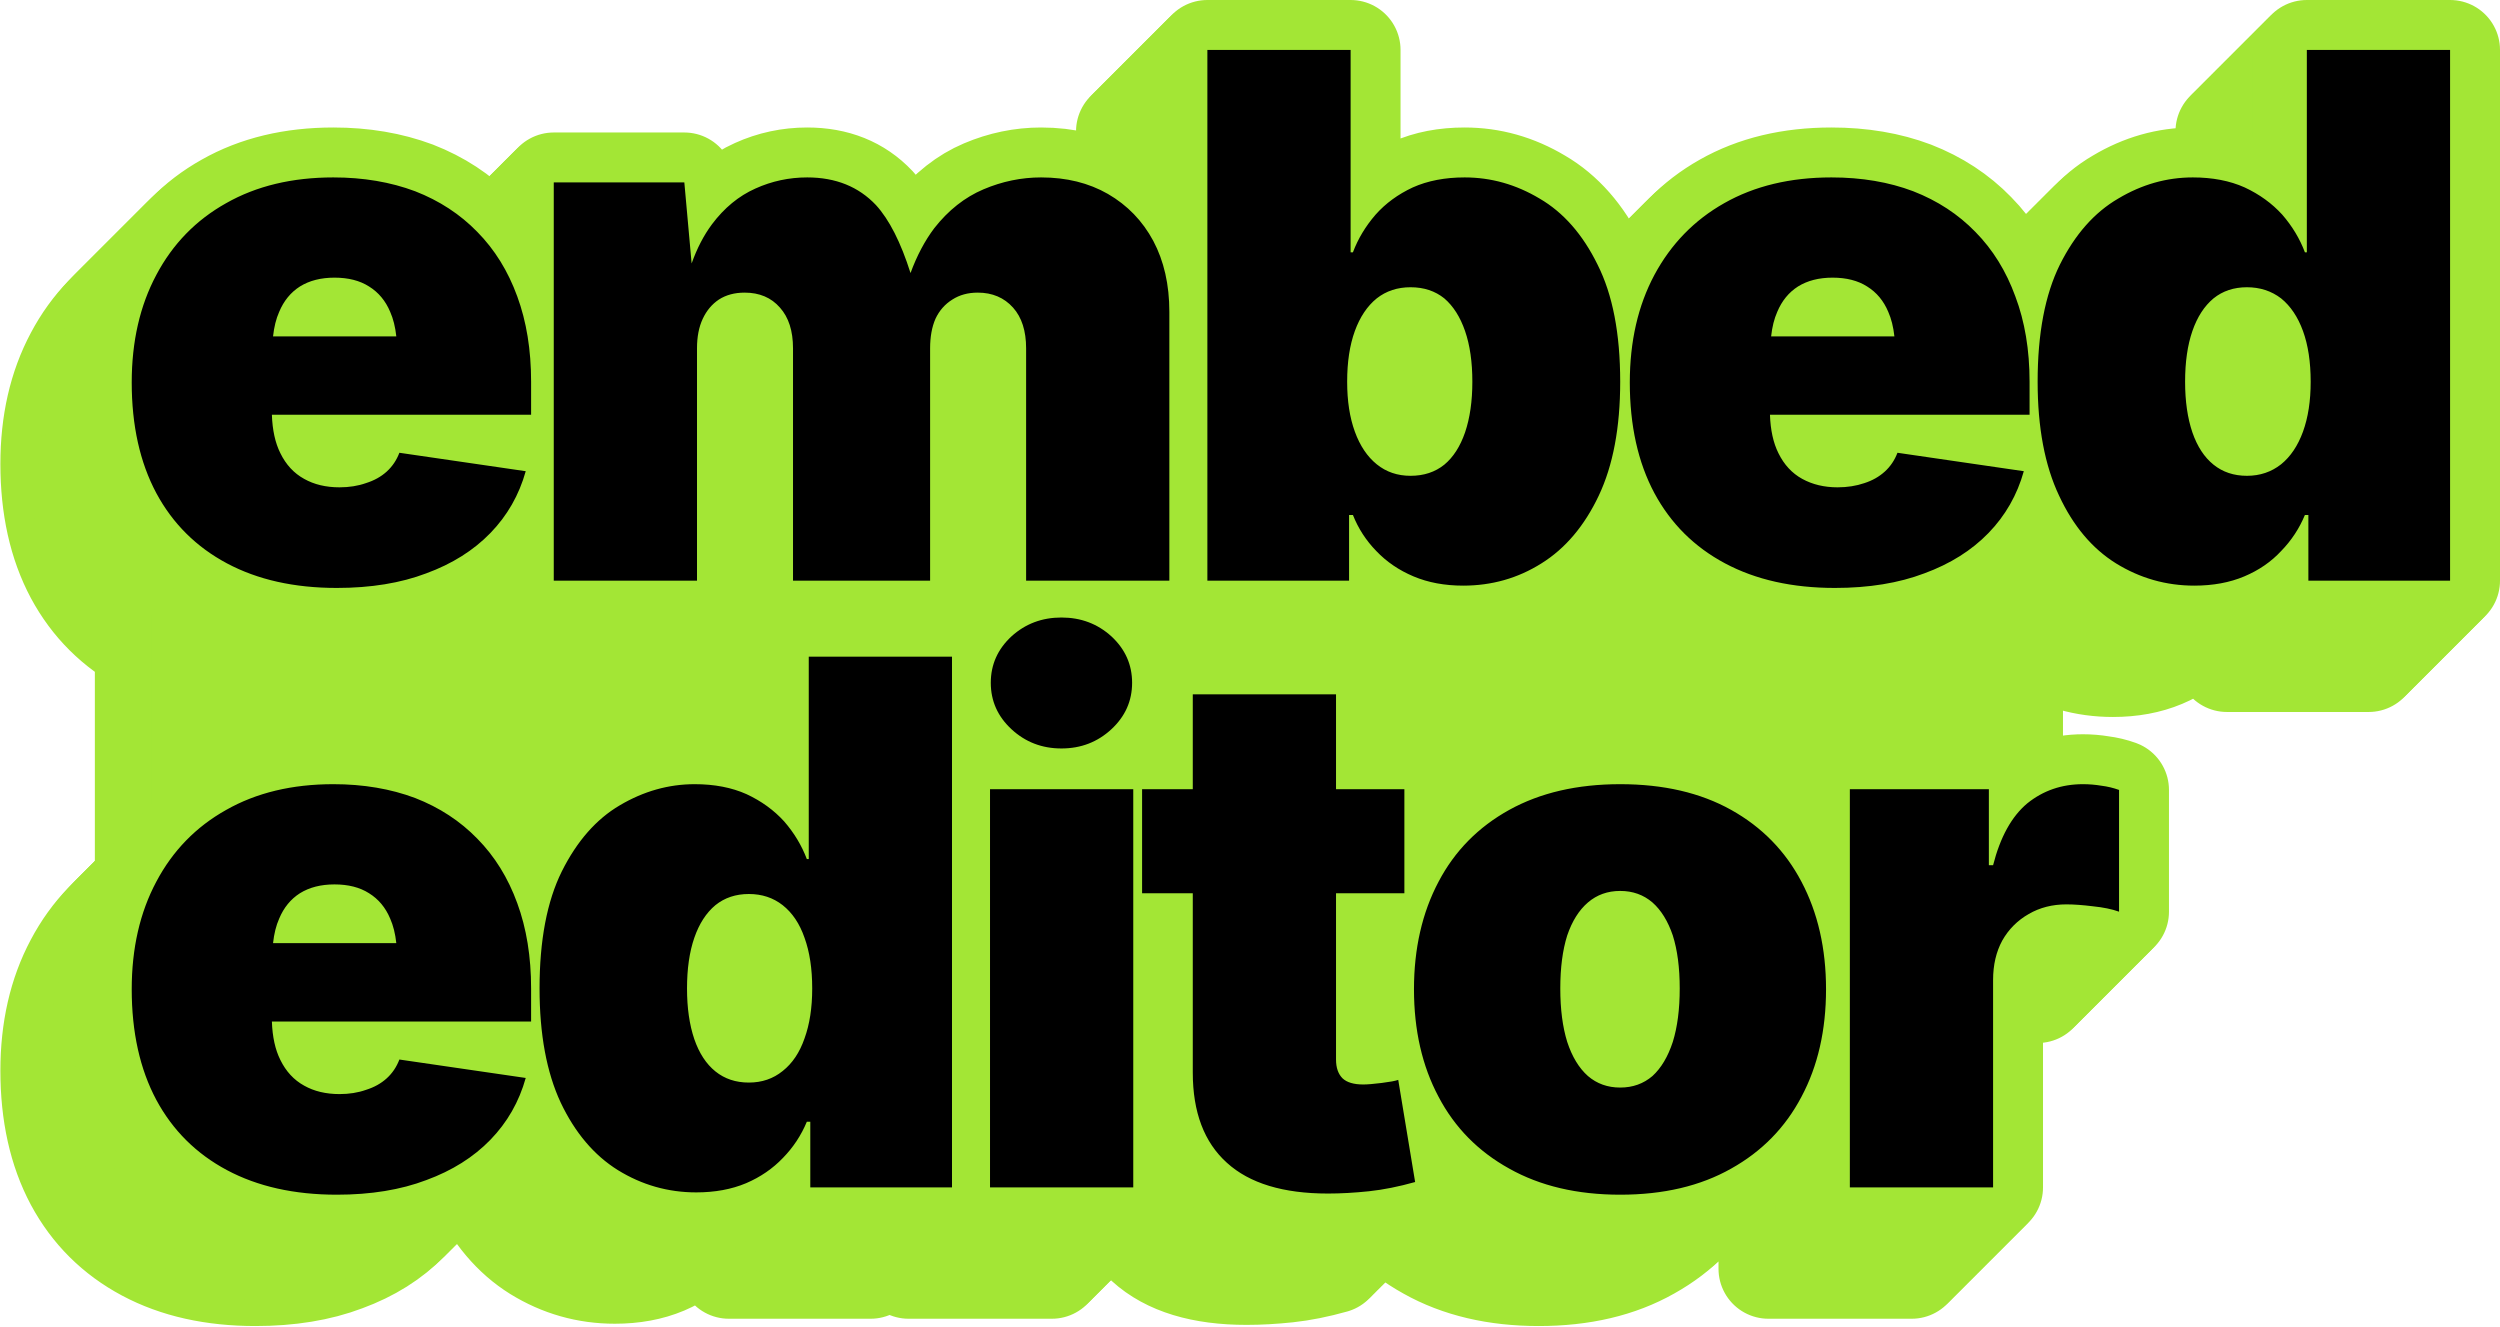
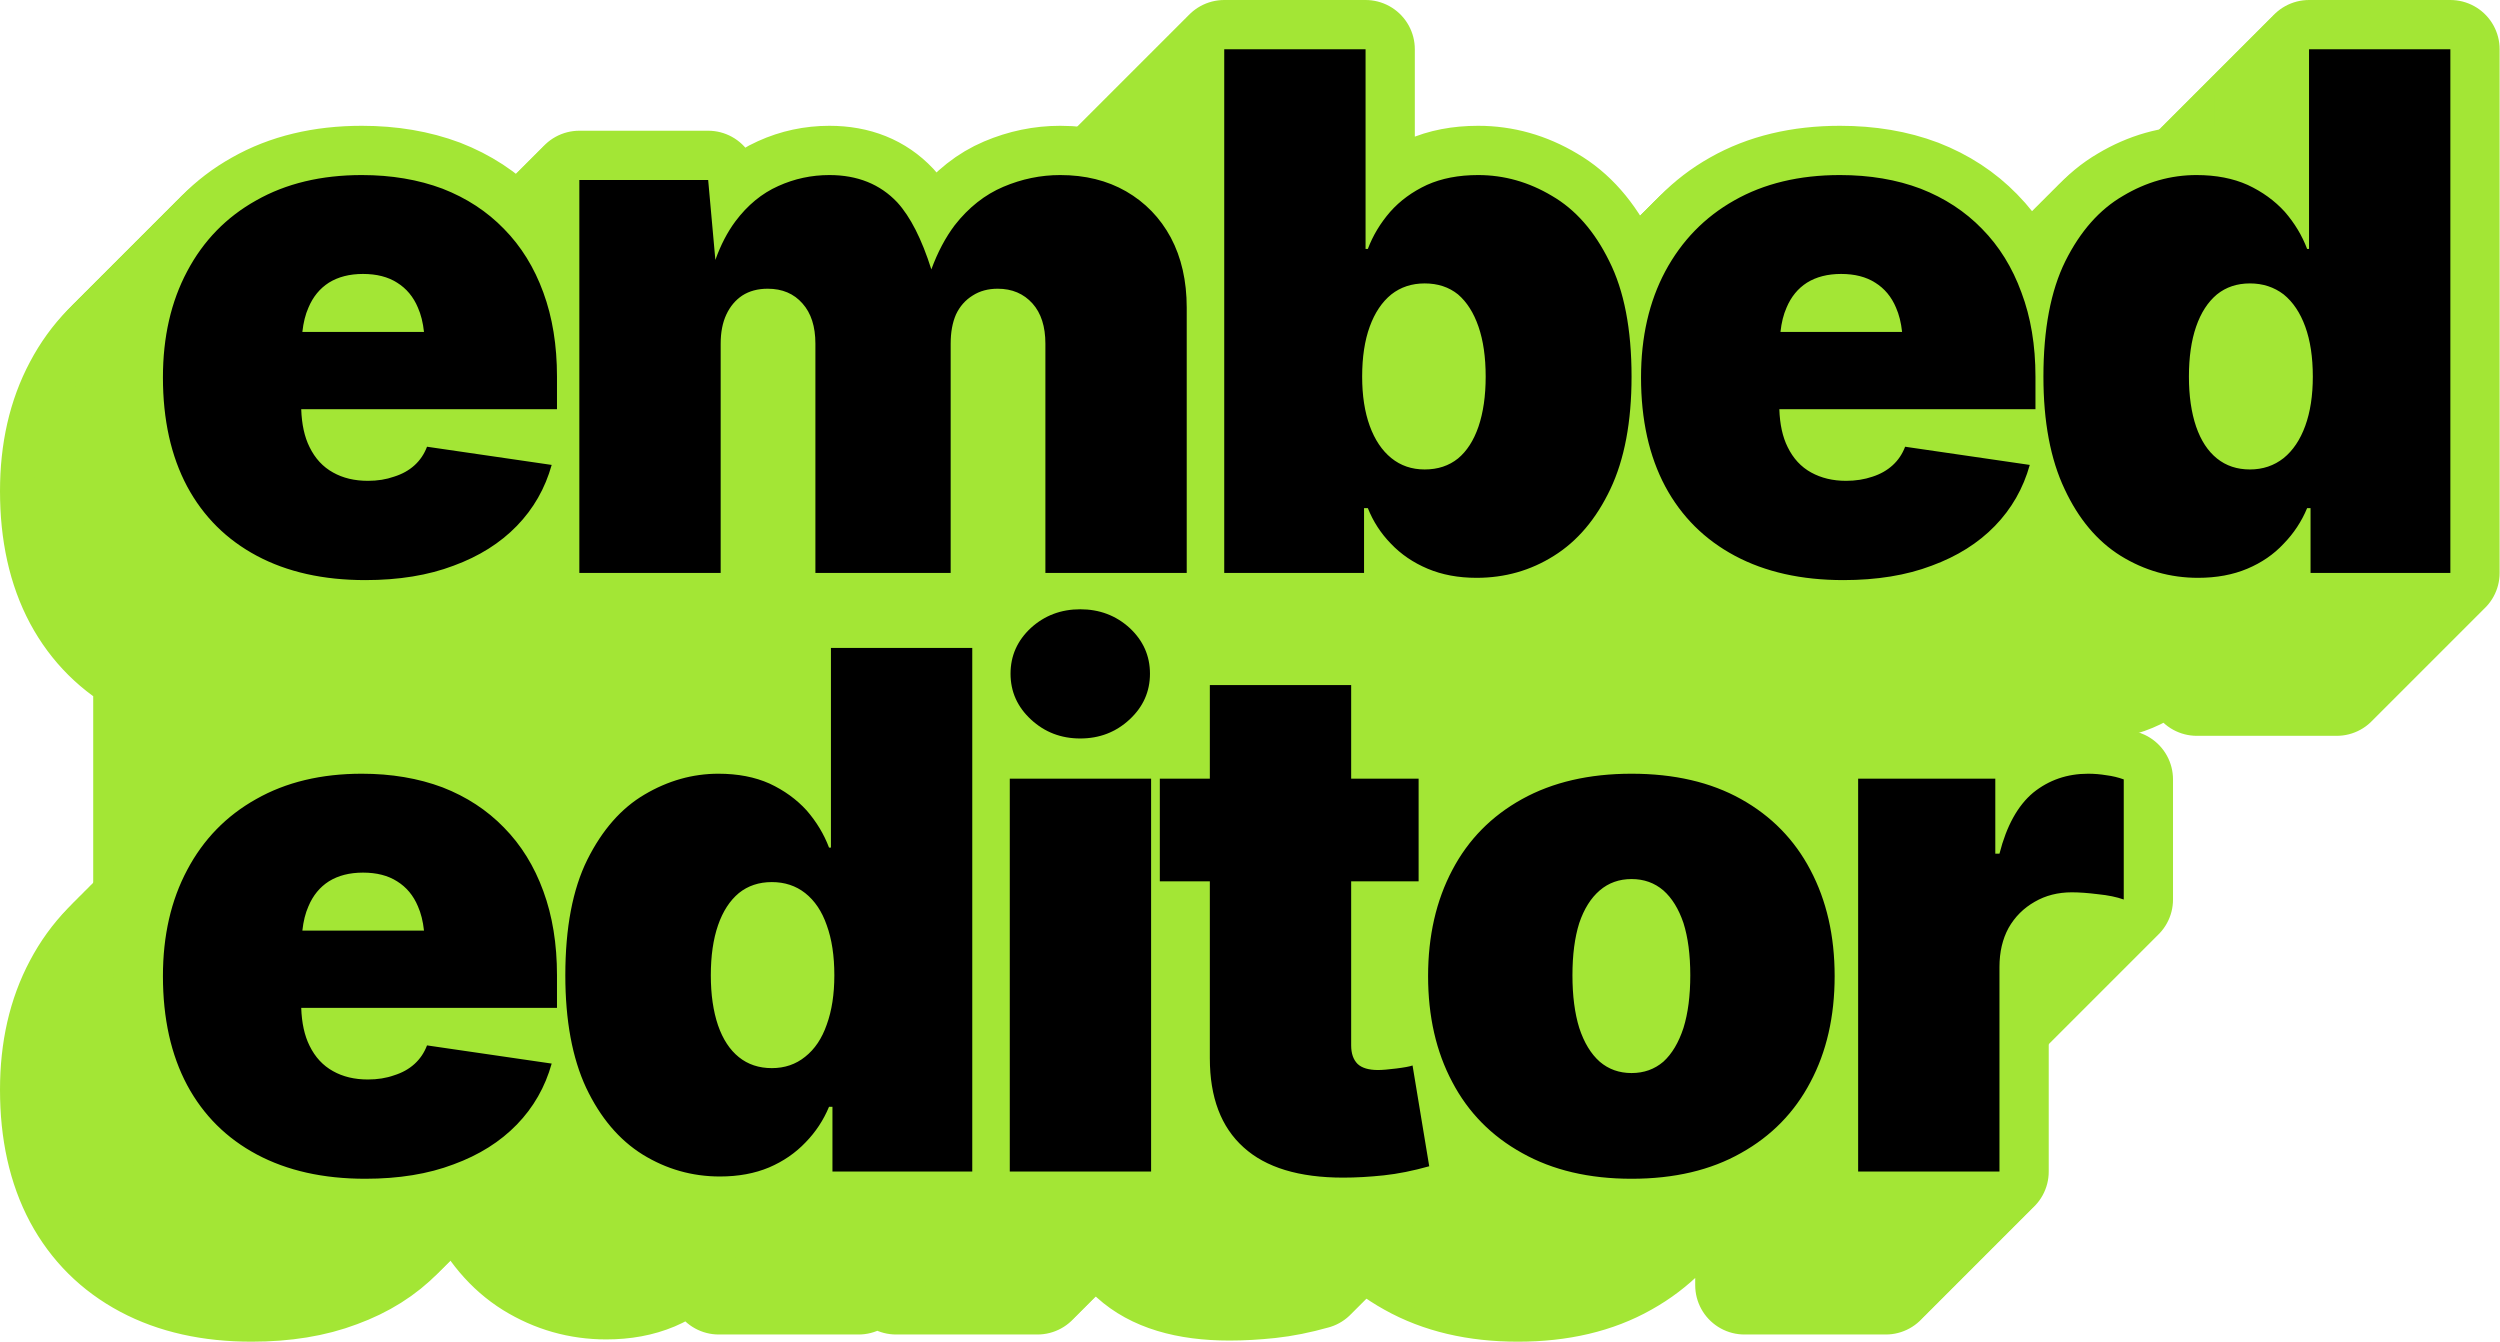
- <svg xmlns="http://www.w3.org/2000/svg" viewBox="-28.5 -151.2 651 345.3" width="651" height="345.3">
+ <svg xmlns="http://www.w3.org/2000/svg" viewBox="-37.2 -151.2 659.8 354.1" width="659.8" height="354.1">
  <defs>
    <path id="ink" d="M59.2 1.9L59.2 1.9Q42.6 1.9 30.6-4.5Q18.6-10.9 12.2-22.8Q5.8-34.8 5.8-51.6L5.8-51.6Q5.8-67.6 12.2-79.6Q18.6-91.7 30.4-98.3Q42.2-105.0 58.3-105.0L58.3-105.0Q70.0-105.0 79.6-101.4Q89.1-97.7 95.8-90.8Q102.6-83.9 106.2-74.0Q109.8-64.2 109.8-51.8L109.8-51.8L109.8-43.2L42.3-43.2Q42.5-37.2 44.5-33.2L44.5-33.2Q46.7-28.7 50.7-26.5Q54.6-24.3 59.9-24.3L59.9-24.3Q63.7-24.3 66.8-25.4Q70.0-26.4 72.2-28.4Q74.4-30.4 75.5-33.3L75.5-33.3L108.4-28.5Q105.8-19.2 99.2-12.4Q92.6-5.6 82.5-1.9Q72.5 1.9 59.2 1.9ZM42.6-63.6L42.6-63.6L74.7-63.6Q74.3-67.3 73.1-70.0L73.1-70.0Q71.3-74.3 67.6-76.6Q64.0-78.9 58.6-78.9Q53.3-78.9 49.6-76.6Q46.0-74.3 44.2-70.0L44.2-70.0Q43.0-67.3 42.6-63.6ZM153.0 0L115.7 0L115.7-103.7L149.7-103.7L151.6-82.6Q153.7-88.5 156.9-92.8L156.9-92.8Q161.7-99.2 168.2-102.1Q174.6-105.0 181.7-105.0L181.7-105.0Q192.8-105.0 199.6-97.8L199.6-97.8Q204.8-92.1 208.6-80.1L208.6-80.1Q211.1-86.9 214.8-91.8L214.8-91.8Q220.3-98.8 227.6-101.9Q234.9-105.0 242.6-105.0L242.6-105.0Q252.5-105.0 260.0-100.7Q267.6-96.3 271.8-88.5Q276-80.6 276-70.0L276-70.0L276 0L238.7 0L238.7-60.5Q238.7-67.3 235.3-71.1Q231.8-75.0 226.1-75.0L226.1-75.0Q222.3-75.0 219.5-73.2Q216.6-71.4 215.1-68.2Q213.7-65.0 213.7-60.5L213.7-60.5L213.7 0L178.0 0L178.0-60.5Q178.0-67.3 174.6-71.1Q171.2-75.0 165.4-75.0L165.4-75.0Q161.5-75.0 158.7-73.2Q156.0-71.4 154.5-68.2Q153.0-65.0 153.0-60.5L153.0-60.5L153.0 0ZM352.5 1.3L352.5 1.3Q345.3 1.3 339.6-1.1Q333.9-3.5 329.9-7.7Q325.9-11.8 323.8-17.1L323.8-17.1L322.8-17.1L322.8 0L285.9 0L285.9-138.2L323.2-138.2L323.2-85.5L323.8-85.5Q325.8-90.8 329.7-95.3Q333.6-99.7 339.4-102.4Q345.2-105.0 352.9-105.0L352.9-105.0Q363.2-105.0 372.4-99.5Q381.7-94.1 387.5-82.3Q393.4-70.6 393.4-51.8L393.4-51.8Q393.4-33.9 387.8-22.1Q382.2-10.3 372.9-4.5Q363.7 1.3 352.5 1.3ZM338.8-27.3L338.8-27.3Q344.0-27.3 347.6-30.2Q351.1-33.1 353.0-38.6Q354.9-44.2 354.9-51.8L354.9-51.8Q354.9-59.5 353.0-65.0Q351.1-70.5 347.6-73.5Q344.0-76.4 338.8-76.4L338.8-76.4Q333.7-76.4 330.0-73.5Q326.3-70.5 324.3-65.0Q322.3-59.5 322.3-51.8L322.3-51.8Q322.3-44.3 324.3-38.8Q326.3-33.3 330.0-30.3Q333.7-27.3 338.8-27.3ZM449.3 1.9L449.3 1.9Q432.7 1.9 420.7-4.5Q408.7-10.9 402.3-22.8Q395.9-34.8 395.9-51.6L395.9-51.6Q395.9-67.6 402.3-79.6Q408.8-91.7 420.5-98.3Q432.3-105.0 448.4-105.0L448.4-105.0Q460.2-105.0 469.7-101.4Q479.2-97.7 485.9-90.8Q492.7-83.9 496.3-74.0Q500.0-64.2 500.0-51.8L500.0-51.8L500.0-43.2L432.4-43.2Q432.6-37.2 434.6-33.2L434.6-33.2Q436.8-28.7 440.8-26.5Q444.8-24.3 450.0-24.3L450.0-24.3Q453.8-24.3 457.0-25.4Q460.1-26.4 462.3-28.4Q464.5-30.4 465.6-33.3L465.6-33.3L498.5-28.5Q495.9-19.2 489.3-12.4Q482.7-5.6 472.6-1.9Q462.6 1.9 449.3 1.9ZM432.7-63.6L432.7-63.6L464.8-63.6Q464.4-67.3 463.2-70.0L463.2-70.0Q461.4-74.3 457.7-76.6Q454.1-78.9 448.7-78.9Q443.4-78.9 439.7-76.6Q436.1-74.3 434.3-70.0L434.3-70.0Q433.1-67.3 432.7-63.6ZM542.9 1.3L542.9 1.3Q531.9 1.3 522.5-4.5Q513.2-10.3 507.7-22.1Q502.1-33.9 502.1-51.8L502.1-51.8Q502.1-70.6 507.9-82.3Q513.8-94.1 523.1-99.5Q532.3-105.0 542.5-105.0L542.5-105.0Q550.2-105.0 556.0-102.4Q561.8-99.7 565.8-95.3Q569.7-90.8 571.7-85.5L571.7-85.5L572.2-85.5L572.2-138.2L609.5-138.2L609.5 0L572.6 0L572.6-17.1L571.7-17.1Q569.5-11.8 565.5-7.7Q561.6-3.5 555.9-1.1Q550.2 1.3 542.9 1.3ZM556.6-27.3L556.6-27.3Q561.7-27.3 565.5-30.3Q569.2-33.3 571.2-38.8Q573.2-44.3 573.2-51.8L573.2-51.8Q573.2-59.5 571.2-65.0Q569.2-70.5 565.5-73.5Q561.7-76.4 556.6-76.4L556.6-76.4Q551.5-76.4 547.9-73.5Q544.3-70.5 542.4-65.0Q540.5-59.5 540.5-51.8L540.5-51.8Q540.5-44.2 542.4-38.6Q544.3-33.1 547.9-30.2Q551.5-27.3 556.6-27.3ZM59.2 159.9L59.2 159.9Q42.6 159.9 30.6 153.5Q18.6 147.1 12.2 135.2Q5.8 123.2 5.8 106.4L5.8 106.4Q5.8 90.4 12.2 78.4Q18.6 66.3 30.4 59.7Q42.2 53.0 58.3 53.0L58.3 53.0Q70.0 53.0 79.6 56.6Q89.1 60.3 95.8 67.2Q102.6 74.1 106.2 84.0Q109.8 93.8 109.8 106.2L109.8 106.2L109.8 114.8L42.3 114.8Q42.5 120.8 44.5 124.8L44.5 124.8Q46.7 129.3 50.7 131.5Q54.6 133.7 59.9 133.7L59.9 133.7Q63.7 133.7 66.8 132.6Q70.0 131.6 72.2 129.6Q74.4 127.6 75.5 124.7L75.5 124.7L108.4 129.5Q105.8 138.8 99.2 145.6Q92.6 152.4 82.5 156.1Q72.5 159.9 59.2 159.9ZM42.6 94.4L42.6 94.4L74.7 94.4Q74.3 90.7 73.1 88.0L73.1 88.0Q71.3 83.7 67.6 81.4Q64.0 79.1 58.6 79.1Q53.3 79.1 49.6 81.4Q46.0 83.7 44.2 88.0L44.2 88.0Q43.0 90.7 42.6 94.4ZM152.8 159.3L152.8 159.3Q141.8 159.3 132.4 153.5Q123.1 147.7 117.5 135.9Q112.0 124.1 112.0 106.2L112.0 106.2Q112.0 87.4 117.8 75.7Q123.7 63.9 132.9 58.5Q142.2 53.0 152.4 53.0L152.4 53.0Q160.1 53.0 165.9 55.6Q171.7 58.3 175.7 62.7Q179.6 67.2 181.6 72.5L181.6 72.5L182.1 72.5L182.1 19.8L219.4 19.8L219.4 158L182.5 158L182.5 140.9L181.6 140.9Q179.4 146.2 175.4 150.3Q171.4 154.5 165.8 156.9Q160.1 159.3 152.8 159.3ZM166.5 130.7L166.5 130.7Q171.6 130.7 175.3 127.7Q179.1 124.7 181.0 119.2Q183.0 113.7 183.0 106.2L183.0 106.2Q183.0 98.5 181.0 93.0Q179.1 87.5 175.3 84.5Q171.6 81.6 166.5 81.6L166.5 81.6Q161.4 81.6 157.8 84.5Q154.2 87.5 152.3 93.0Q150.4 98.5 150.4 106.2L150.4 106.2Q150.4 113.8 152.3 119.4Q154.2 124.9 157.8 127.8Q161.4 130.7 166.5 130.7ZM266.6 158L229.3 158L229.3 54.3L266.6 54.3L266.6 158ZM247.9 43.7L247.9 43.7Q240.3 43.7 234.9 38.7Q229.5 33.7 229.5 26.6L229.5 26.6Q229.5 19.5 234.9 14.5Q240.3 9.6 247.9 9.6L247.9 9.6Q255.5 9.6 260.9 14.5Q266.3 19.5 266.3 26.6L266.3 26.6Q266.3 33.7 260.9 38.7Q255.5 43.7 247.9 43.7ZM319.4 54.3L337.2 54.3L337.2 81.4L319.4 81.4L319.4 124.7Q319.4 127.9 321.1 129.6Q322.8 131.2 326.5 131.2L326.5 131.2Q328.1 131.2 331.3 130.8Q334.5 130.4 335.6 130.0L335.6 130.0L340.0 156.6Q333.6 158.4 328.0 159.0Q322.3 159.6 317.3 159.6L317.3 159.6Q299.8 159.6 291.0 151.6Q282.1 143.6 282.1 128.1L282.1 128.1L282.1 81.4L268.9 81.4L268.9 54.3L282.1 54.3L282.1 29.6L319.4 29.6L319.4 54.3ZM393.4 159.9L393.4 159.9Q376.6 159.9 364.5 153.1Q352.4 146.4 346.1 134.4Q339.7 122.4 339.7 106.4L339.7 106.4Q339.7 90.5 346.1 78.4Q352.4 66.4 364.5 59.7Q376.6 53.0 393.4 53.0L393.4 53.0Q410.3 53.0 422.3 59.7Q434.3 66.4 440.6 78.4Q447.0 90.5 447.0 106.4L447.0 106.4Q447.0 122.4 440.6 134.4Q434.3 146.4 422.3 153.1Q410.3 159.9 393.4 159.9ZM393.4 132.0L393.4 132.0Q398.3 132.0 401.8 129.0Q405.2 125.9 407.1 120.1Q408.9 114.3 408.9 106.2L408.9 106.2Q408.9 98.1 407.1 92.4Q405.2 86.8 401.8 83.8Q398.3 80.8 393.4 80.8L393.4 80.8Q388.5 80.8 385.0 83.8Q381.5 86.8 379.6 92.4Q377.8 98.1 377.8 106.2L377.8 106.2Q377.8 114.3 379.6 120.1Q381.5 125.9 385.0 129.0Q388.5 132.0 393.4 132.0ZM490.5 158L453.2 158L453.2 54.3L489.4 54.3L489.4 74.1L490.5 74.1Q493.3 63.1 499.4 58.0Q505.6 53.0 513.9 53.0L513.9 53.0Q516.3 53.0 518.7 53.4Q521.1 53.7 523.3 54.5L523.3 54.5L523.3 86.2Q520.5 85.2 516.5 84.8Q512.5 84.3 509.6 84.3L509.6 84.3Q504.1 84.3 499.8 86.8Q495.4 89.3 492.9 93.7Q490.5 98.1 490.5 104.0L490.5 104.0L490.5 158ZM30.4-30.4L495.7-30.4L495.7 63L30.4 63Z" fill="#A3E635" stroke="#A3E635" stroke-width="26" stroke-linejoin="round" />
  </defs>
-   <use href="#ink" transform="translate(-21.2 21.2)" />
-   <use href="#ink" transform="translate(-20.2 20.2)" />
-   <use href="#ink" transform="translate(-19.1 19.1)" />
+   <use href="#ink" transform="translate(-30 30)" />
+   <use href="#ink" transform="translate(-28.5 28.5)" />
+   <use href="#ink" transform="translate(-27 27)" />
+   <use href="#ink" transform="translate(-25.5 25.5)" />
+   <use href="#ink" transform="translate(-24 24)" />
+   <use href="#ink" transform="translate(-22.5 22.5)" />
+   <use href="#ink" transform="translate(-21 21)" />
+   <use href="#ink" transform="translate(-19.5 19.5)" />
  <use href="#ink" transform="translate(-18 18)" />
-   <use href="#ink" transform="translate(-17 17)" />
-   <use href="#ink" transform="translate(-15.9 15.9)" />
-   <use href="#ink" transform="translate(-14.8 14.8)" />
-   <use href="#ink" transform="translate(-13.8 13.8)" />
-   <use href="#ink" transform="translate(-12.7 12.7)" />
-   <use href="#ink" transform="translate(-11.7 11.7)" />
-   <use href="#ink" transform="translate(-10.6 10.6)" />
-   <use href="#ink" transform="translate(-9.5 9.5)" />
-   <use href="#ink" transform="translate(-8.5 8.5)" />
-   <use href="#ink" transform="translate(-7.4 7.4)" />
-   <use href="#ink" transform="translate(-6.4 6.4)" />
-   <use href="#ink" transform="translate(-5.3 5.3)" />
-   <use href="#ink" transform="translate(-4.2 4.2)" />
-   <use href="#ink" transform="translate(-3.2 3.2)" />
-   <use href="#ink" transform="translate(-2.1 2.1)" />
-   <use href="#ink" transform="translate(-1.1 1.1)" />
+   <use href="#ink" transform="translate(-16.5 16.5)" />
+   <use href="#ink" transform="translate(-15 15)" />
+   <use href="#ink" transform="translate(-13.5 13.5)" />
+   <use href="#ink" transform="translate(-12 12)" />
+   <use href="#ink" transform="translate(-10.5 10.5)" />
+   <use href="#ink" transform="translate(-9 9)" />
+   <use href="#ink" transform="translate(-7.5 7.5)" />
+   <use href="#ink" transform="translate(-6 6)" />
+   <use href="#ink" transform="translate(-4.5 4.5)" />
+   <use href="#ink" transform="translate(-3 3)" />
+   <use href="#ink" transform="translate(-1.5 1.5)" />
  <use href="#ink" />
  <path d="M59.2 1.9L59.2 1.9Q42.6 1.9 30.6-4.5Q18.6-10.9 12.2-22.8Q5.8-34.8 5.8-51.6L5.8-51.6Q5.8-67.6 12.2-79.6Q18.6-91.7 30.4-98.3Q42.2-105.0 58.3-105.0L58.3-105.0Q70.0-105.0 79.6-101.4Q89.1-97.7 95.8-90.8Q102.6-83.9 106.2-74.0Q109.8-64.2 109.8-51.8L109.8-51.8L109.8-43.2L42.3-43.2Q42.5-37.2 44.5-33.2L44.5-33.2Q46.7-28.7 50.7-26.5Q54.6-24.3 59.9-24.3L59.9-24.3Q63.7-24.3 66.8-25.4Q70.0-26.4 72.2-28.4Q74.4-30.4 75.5-33.3L75.5-33.3L108.4-28.5Q105.8-19.2 99.2-12.4Q92.6-5.6 82.5-1.9Q72.5 1.9 59.2 1.9ZM42.6-63.6L42.6-63.6L74.7-63.6Q74.3-67.3 73.1-70.0L73.1-70.0Q71.3-74.3 67.6-76.6Q64.0-78.9 58.6-78.9Q53.3-78.9 49.6-76.6Q46.0-74.3 44.2-70.0L44.2-70.0Q43.0-67.3 42.6-63.6ZM153.0 0L115.7 0L115.7-103.7L149.7-103.7L151.6-82.6Q153.7-88.5 156.9-92.8L156.9-92.8Q161.7-99.2 168.2-102.1Q174.6-105.0 181.7-105.0L181.7-105.0Q192.8-105.0 199.6-97.8L199.6-97.8Q204.8-92.1 208.6-80.1L208.6-80.1Q211.1-86.9 214.8-91.8L214.8-91.8Q220.3-98.8 227.6-101.9Q234.9-105.0 242.6-105.0L242.6-105.0Q252.5-105.0 260.0-100.7Q267.6-96.3 271.8-88.5Q276-80.6 276-70.0L276-70.0L276 0L238.7 0L238.7-60.5Q238.7-67.3 235.3-71.1Q231.8-75.0 226.1-75.0L226.1-75.0Q222.3-75.0 219.5-73.2Q216.6-71.4 215.1-68.2Q213.7-65.0 213.7-60.5L213.7-60.5L213.7 0L178.0 0L178.0-60.5Q178.0-67.3 174.6-71.1Q171.2-75.0 165.4-75.0L165.4-75.0Q161.5-75.0 158.7-73.2Q156.0-71.4 154.5-68.2Q153.0-65.0 153.0-60.5L153.0-60.5L153.0 0ZM352.5 1.3L352.5 1.3Q345.3 1.3 339.6-1.1Q333.9-3.5 329.9-7.7Q325.9-11.8 323.8-17.1L323.8-17.1L322.8-17.1L322.8 0L285.9 0L285.9-138.2L323.2-138.2L323.2-85.5L323.8-85.5Q325.8-90.8 329.7-95.3Q333.6-99.7 339.4-102.4Q345.2-105.0 352.9-105.0L352.9-105.0Q363.2-105.0 372.4-99.5Q381.7-94.1 387.5-82.3Q393.4-70.6 393.4-51.8L393.4-51.8Q393.4-33.9 387.8-22.1Q382.2-10.3 372.9-4.5Q363.7 1.3 352.5 1.3ZM338.8-27.3L338.8-27.3Q344.0-27.3 347.6-30.2Q351.1-33.1 353.0-38.6Q354.9-44.2 354.9-51.8L354.9-51.8Q354.9-59.5 353.0-65.0Q351.1-70.5 347.6-73.5Q344.0-76.4 338.8-76.4L338.8-76.4Q333.7-76.4 330.0-73.5Q326.3-70.5 324.3-65.0Q322.3-59.5 322.3-51.8L322.3-51.8Q322.3-44.3 324.3-38.8Q326.3-33.3 330.0-30.3Q333.7-27.3 338.8-27.3ZM449.3 1.9L449.3 1.9Q432.7 1.9 420.7-4.5Q408.7-10.9 402.3-22.8Q395.9-34.8 395.9-51.6L395.9-51.6Q395.9-67.6 402.3-79.6Q408.8-91.7 420.5-98.3Q432.3-105.0 448.4-105.0L448.4-105.0Q460.2-105.0 469.7-101.4Q479.2-97.7 485.9-90.8Q492.7-83.9 496.3-74.0Q500.0-64.2 500.0-51.8L500.0-51.8L500.0-43.2L432.4-43.2Q432.6-37.2 434.6-33.2L434.6-33.2Q436.8-28.7 440.8-26.5Q444.8-24.3 450.0-24.3L450.0-24.3Q453.8-24.3 457.0-25.4Q460.1-26.4 462.3-28.4Q464.5-30.4 465.6-33.3L465.6-33.3L498.5-28.5Q495.9-19.2 489.3-12.4Q482.7-5.6 472.6-1.9Q462.6 1.9 449.3 1.9ZM432.7-63.6L432.7-63.6L464.8-63.6Q464.4-67.3 463.2-70.0L463.2-70.0Q461.4-74.3 457.7-76.6Q454.1-78.9 448.7-78.9Q443.4-78.9 439.7-76.6Q436.1-74.3 434.3-70.0L434.3-70.0Q433.1-67.3 432.7-63.6ZM542.9 1.3L542.9 1.3Q531.9 1.3 522.5-4.5Q513.2-10.3 507.7-22.1Q502.1-33.9 502.1-51.8L502.1-51.8Q502.1-70.6 507.9-82.3Q513.8-94.1 523.1-99.5Q532.3-105.0 542.5-105.0L542.5-105.0Q550.2-105.0 556.0-102.4Q561.8-99.7 565.8-95.3Q569.7-90.8 571.7-85.5L571.7-85.5L572.2-85.5L572.2-138.2L609.5-138.2L609.5 0L572.6 0L572.6-17.1L571.7-17.1Q569.5-11.8 565.5-7.7Q561.6-3.5 555.9-1.1Q550.2 1.3 542.9 1.3ZM556.6-27.3L556.6-27.3Q561.7-27.3 565.5-30.3Q569.2-33.3 571.2-38.8Q573.2-44.3 573.2-51.8L573.2-51.8Q573.2-59.5 571.2-65.0Q569.2-70.5 565.5-73.5Q561.7-76.4 556.6-76.4L556.6-76.4Q551.5-76.4 547.9-73.5Q544.3-70.5 542.4-65.0Q540.5-59.5 540.5-51.8L540.5-51.8Q540.5-44.2 542.4-38.6Q544.3-33.1 547.9-30.2Q551.5-27.3 556.6-27.3ZM59.2 159.9L59.2 159.9Q42.6 159.9 30.6 153.5Q18.6 147.1 12.2 135.2Q5.8 123.2 5.8 106.4L5.8 106.4Q5.8 90.4 12.2 78.4Q18.6 66.3 30.4 59.7Q42.2 53.0 58.3 53.0L58.3 53.0Q70.0 53.0 79.6 56.6Q89.1 60.3 95.8 67.2Q102.6 74.1 106.2 84.0Q109.8 93.8 109.8 106.2L109.8 106.2L109.8 114.8L42.3 114.8Q42.5 120.8 44.5 124.8L44.5 124.8Q46.7 129.3 50.7 131.5Q54.6 133.7 59.9 133.7L59.9 133.7Q63.7 133.7 66.8 132.6Q70.0 131.6 72.2 129.6Q74.4 127.6 75.5 124.7L75.5 124.7L108.4 129.5Q105.8 138.8 99.2 145.6Q92.6 152.4 82.5 156.1Q72.5 159.9 59.2 159.9ZM42.6 94.4L42.6 94.4L74.7 94.4Q74.3 90.7 73.1 88.0L73.1 88.0Q71.3 83.7 67.6 81.4Q64.0 79.1 58.6 79.1Q53.3 79.1 49.6 81.4Q46.0 83.7 44.2 88.0L44.2 88.0Q43.0 90.7 42.6 94.4ZM152.8 159.3L152.8 159.3Q141.8 159.3 132.4 153.5Q123.1 147.7 117.5 135.9Q112.0 124.1 112.0 106.2L112.0 106.2Q112.0 87.4 117.8 75.7Q123.7 63.9 132.9 58.5Q142.2 53.0 152.4 53.0L152.4 53.0Q160.1 53.0 165.9 55.6Q171.7 58.3 175.7 62.7Q179.6 67.2 181.6 72.5L181.6 72.5L182.1 72.5L182.1 19.8L219.4 19.8L219.4 158L182.5 158L182.5 140.9L181.6 140.9Q179.4 146.2 175.4 150.3Q171.4 154.5 165.8 156.9Q160.1 159.3 152.8 159.3ZM166.5 130.7L166.5 130.7Q171.6 130.7 175.3 127.7Q179.1 124.7 181.0 119.2Q183.0 113.7 183.0 106.2L183.0 106.2Q183.0 98.5 181.0 93.0Q179.1 87.5 175.3 84.5Q171.6 81.6 166.5 81.6L166.5 81.6Q161.4 81.6 157.8 84.5Q154.2 87.5 152.3 93.0Q150.4 98.5 150.4 106.2L150.4 106.2Q150.4 113.8 152.3 119.4Q154.2 124.9 157.8 127.8Q161.4 130.7 166.5 130.7ZM266.6 158L229.3 158L229.3 54.3L266.6 54.3L266.6 158ZM247.9 43.7L247.9 43.7Q240.3 43.7 234.9 38.7Q229.5 33.7 229.5 26.6L229.5 26.6Q229.5 19.5 234.9 14.5Q240.3 9.6 247.9 9.6L247.9 9.6Q255.5 9.6 260.9 14.5Q266.3 19.5 266.3 26.6L266.3 26.6Q266.3 33.7 260.9 38.7Q255.5 43.7 247.9 43.7ZM319.4 54.3L337.2 54.3L337.2 81.4L319.4 81.4L319.4 124.7Q319.4 127.9 321.1 129.6Q322.8 131.2 326.5 131.2L326.5 131.2Q328.1 131.2 331.3 130.8Q334.5 130.4 335.6 130.0L335.6 130.0L340.0 156.6Q333.6 158.4 328.0 159.0Q322.3 159.6 317.3 159.6L317.3 159.6Q299.8 159.6 291.0 151.6Q282.1 143.6 282.1 128.1L282.1 128.1L282.1 81.4L268.9 81.4L268.9 54.3L282.1 54.3L282.1 29.6L319.4 29.6L319.4 54.3ZM393.4 159.9L393.4 159.9Q376.6 159.9 364.5 153.1Q352.4 146.4 346.1 134.4Q339.7 122.4 339.7 106.4L339.7 106.4Q339.7 90.5 346.1 78.4Q352.4 66.4 364.5 59.7Q376.6 53.0 393.4 53.0L393.4 53.0Q410.3 53.0 422.3 59.7Q434.3 66.4 440.6 78.4Q447.0 90.5 447.0 106.4L447.0 106.4Q447.0 122.4 440.6 134.4Q434.3 146.4 422.3 153.1Q410.3 159.9 393.4 159.9ZM393.4 132.0L393.4 132.0Q398.3 132.0 401.8 129.0Q405.2 125.9 407.1 120.1Q408.9 114.3 408.9 106.2L408.9 106.2Q408.9 98.1 407.1 92.4Q405.2 86.8 401.8 83.8Q398.3 80.8 393.4 80.8L393.4 80.8Q388.5 80.8 385.0 83.8Q381.5 86.8 379.6 92.4Q377.8 98.1 377.8 106.2L377.8 106.2Q377.8 114.3 379.6 120.1Q381.5 125.9 385.0 129.0Q388.5 132.0 393.4 132.0ZM490.5 158L453.2 158L453.2 54.3L489.4 54.3L489.4 74.1L490.5 74.1Q493.3 63.1 499.4 58.0Q505.6 53.0 513.9 53.0L513.9 53.0Q516.3 53.0 518.7 53.4Q521.1 53.7 523.3 54.5L523.3 54.5L523.3 86.2Q520.5 85.2 516.5 84.8Q512.5 84.3 509.6 84.3L509.6 84.3Q504.1 84.3 499.8 86.8Q495.4 89.3 492.9 93.7Q490.5 98.1 490.5 104.0L490.5 104.0L490.5 158Z" fill="#000000" />
</svg>
